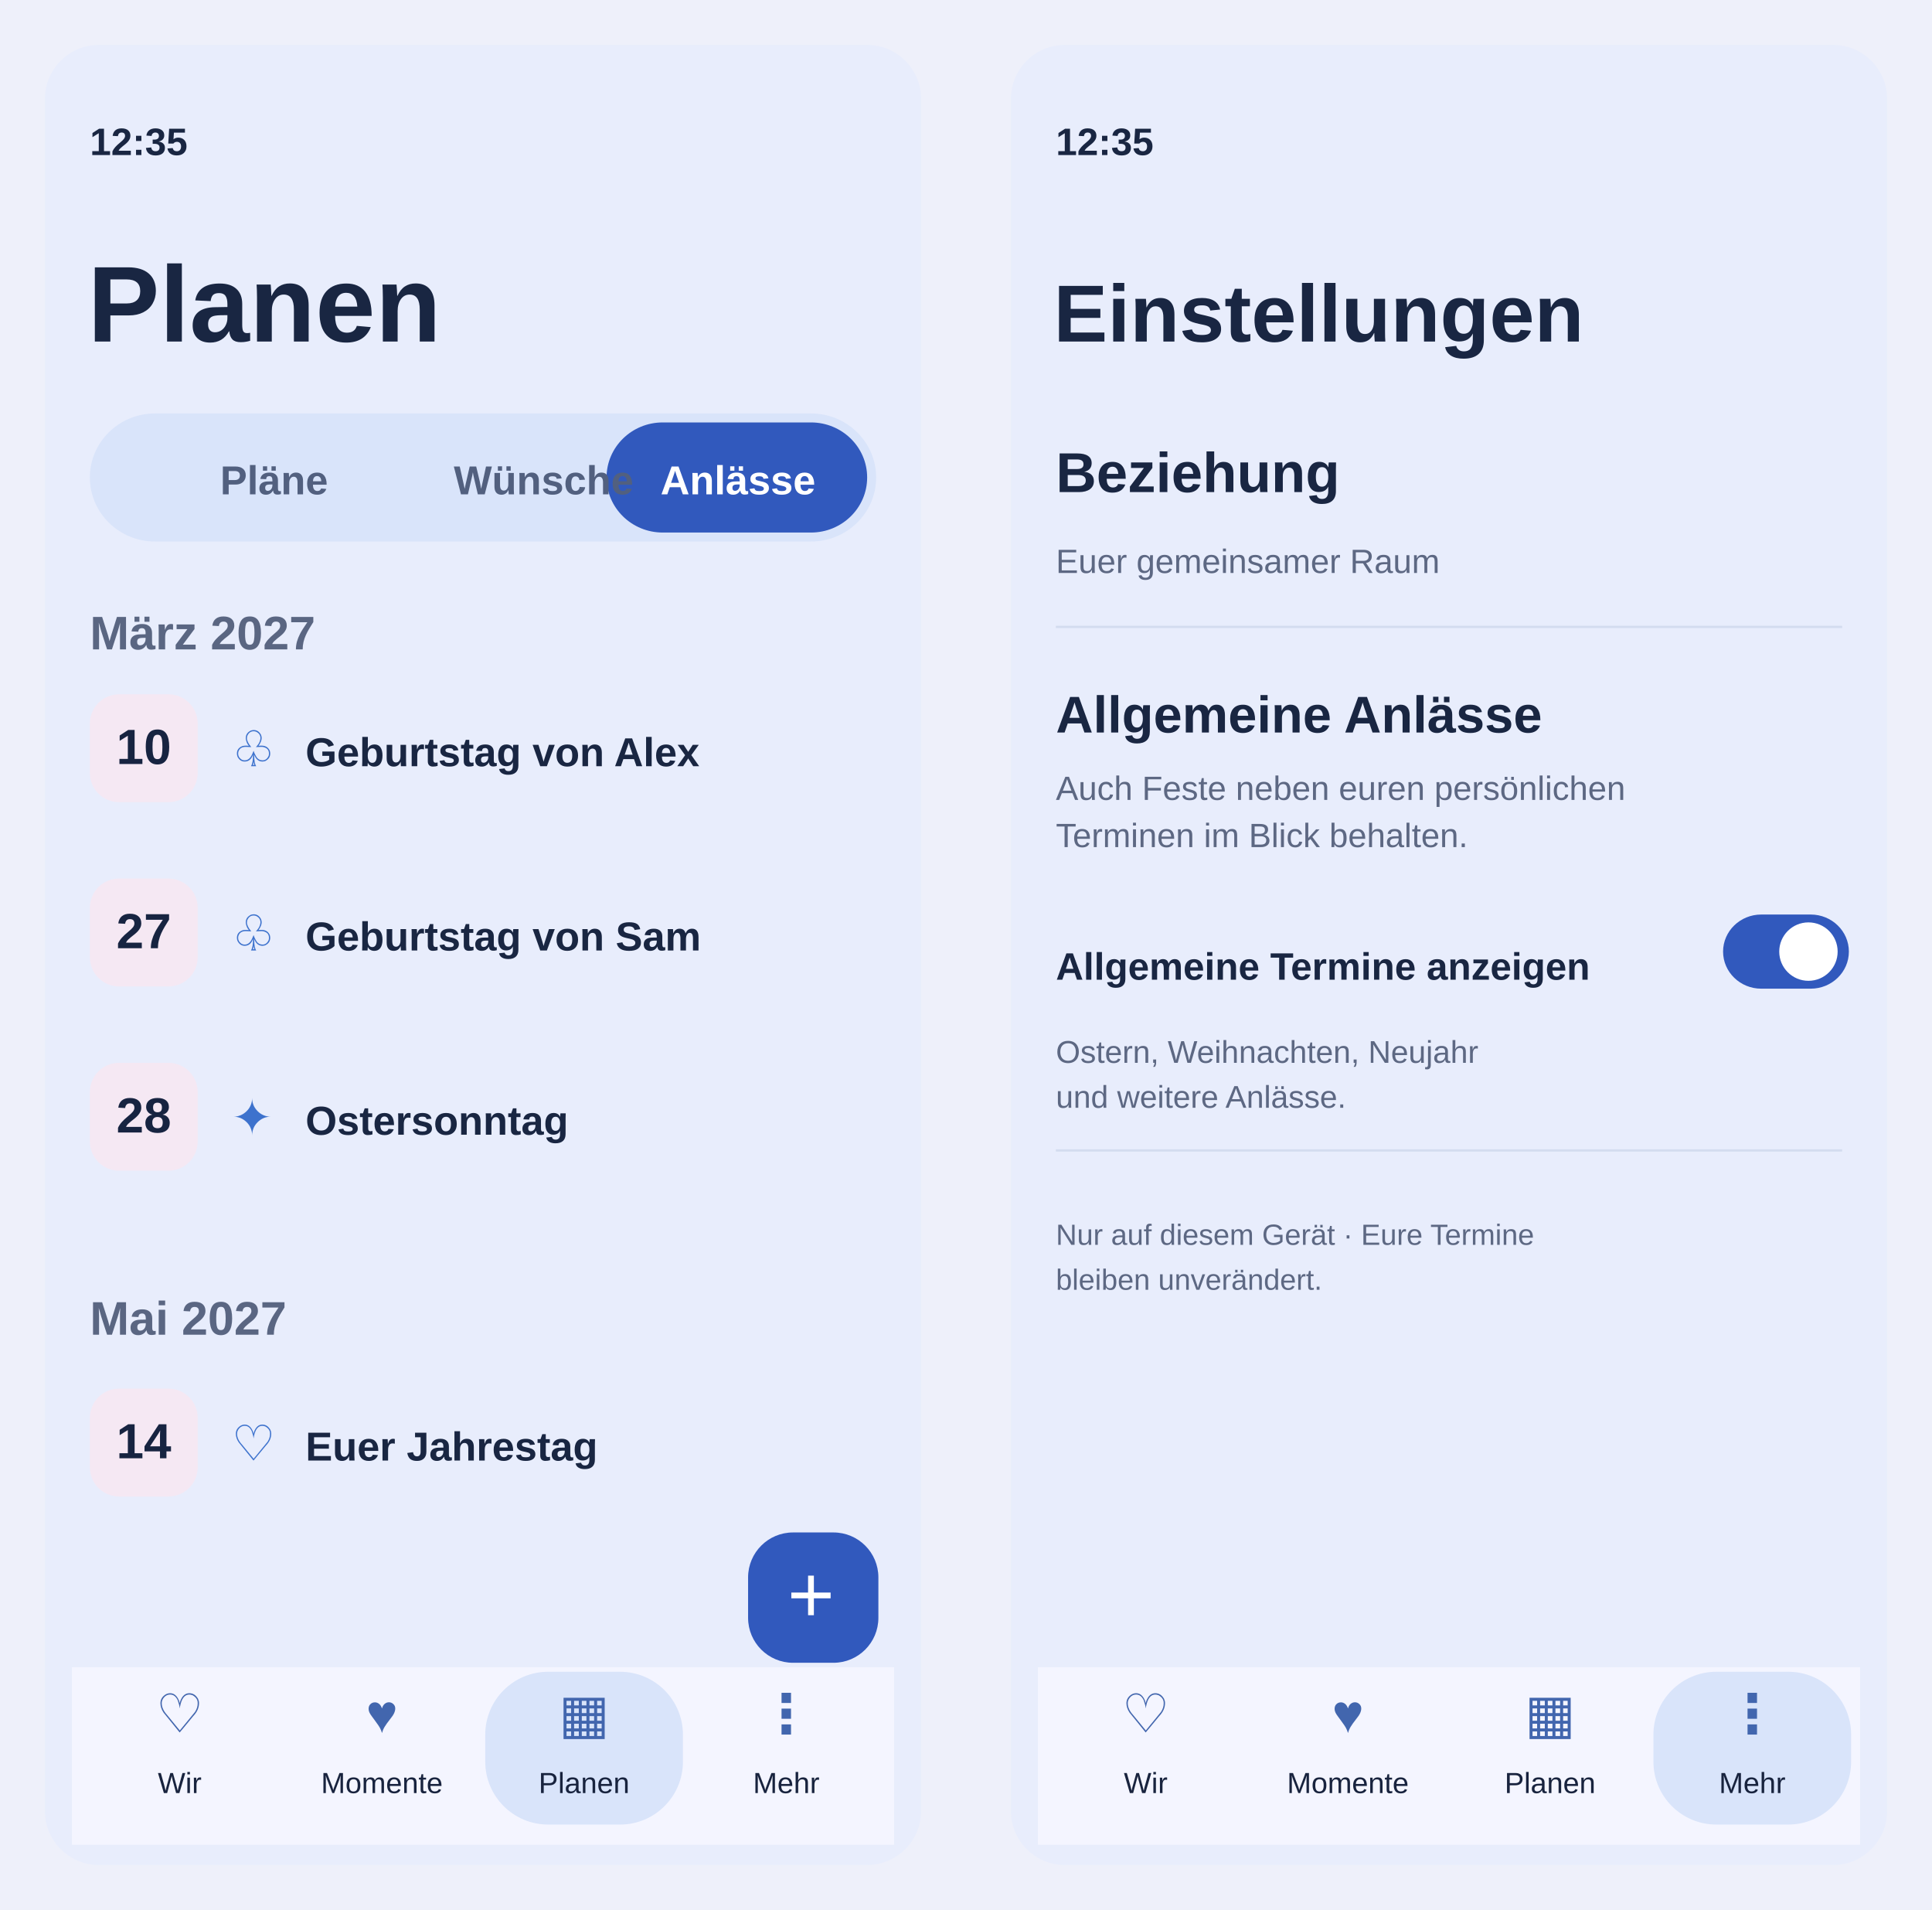
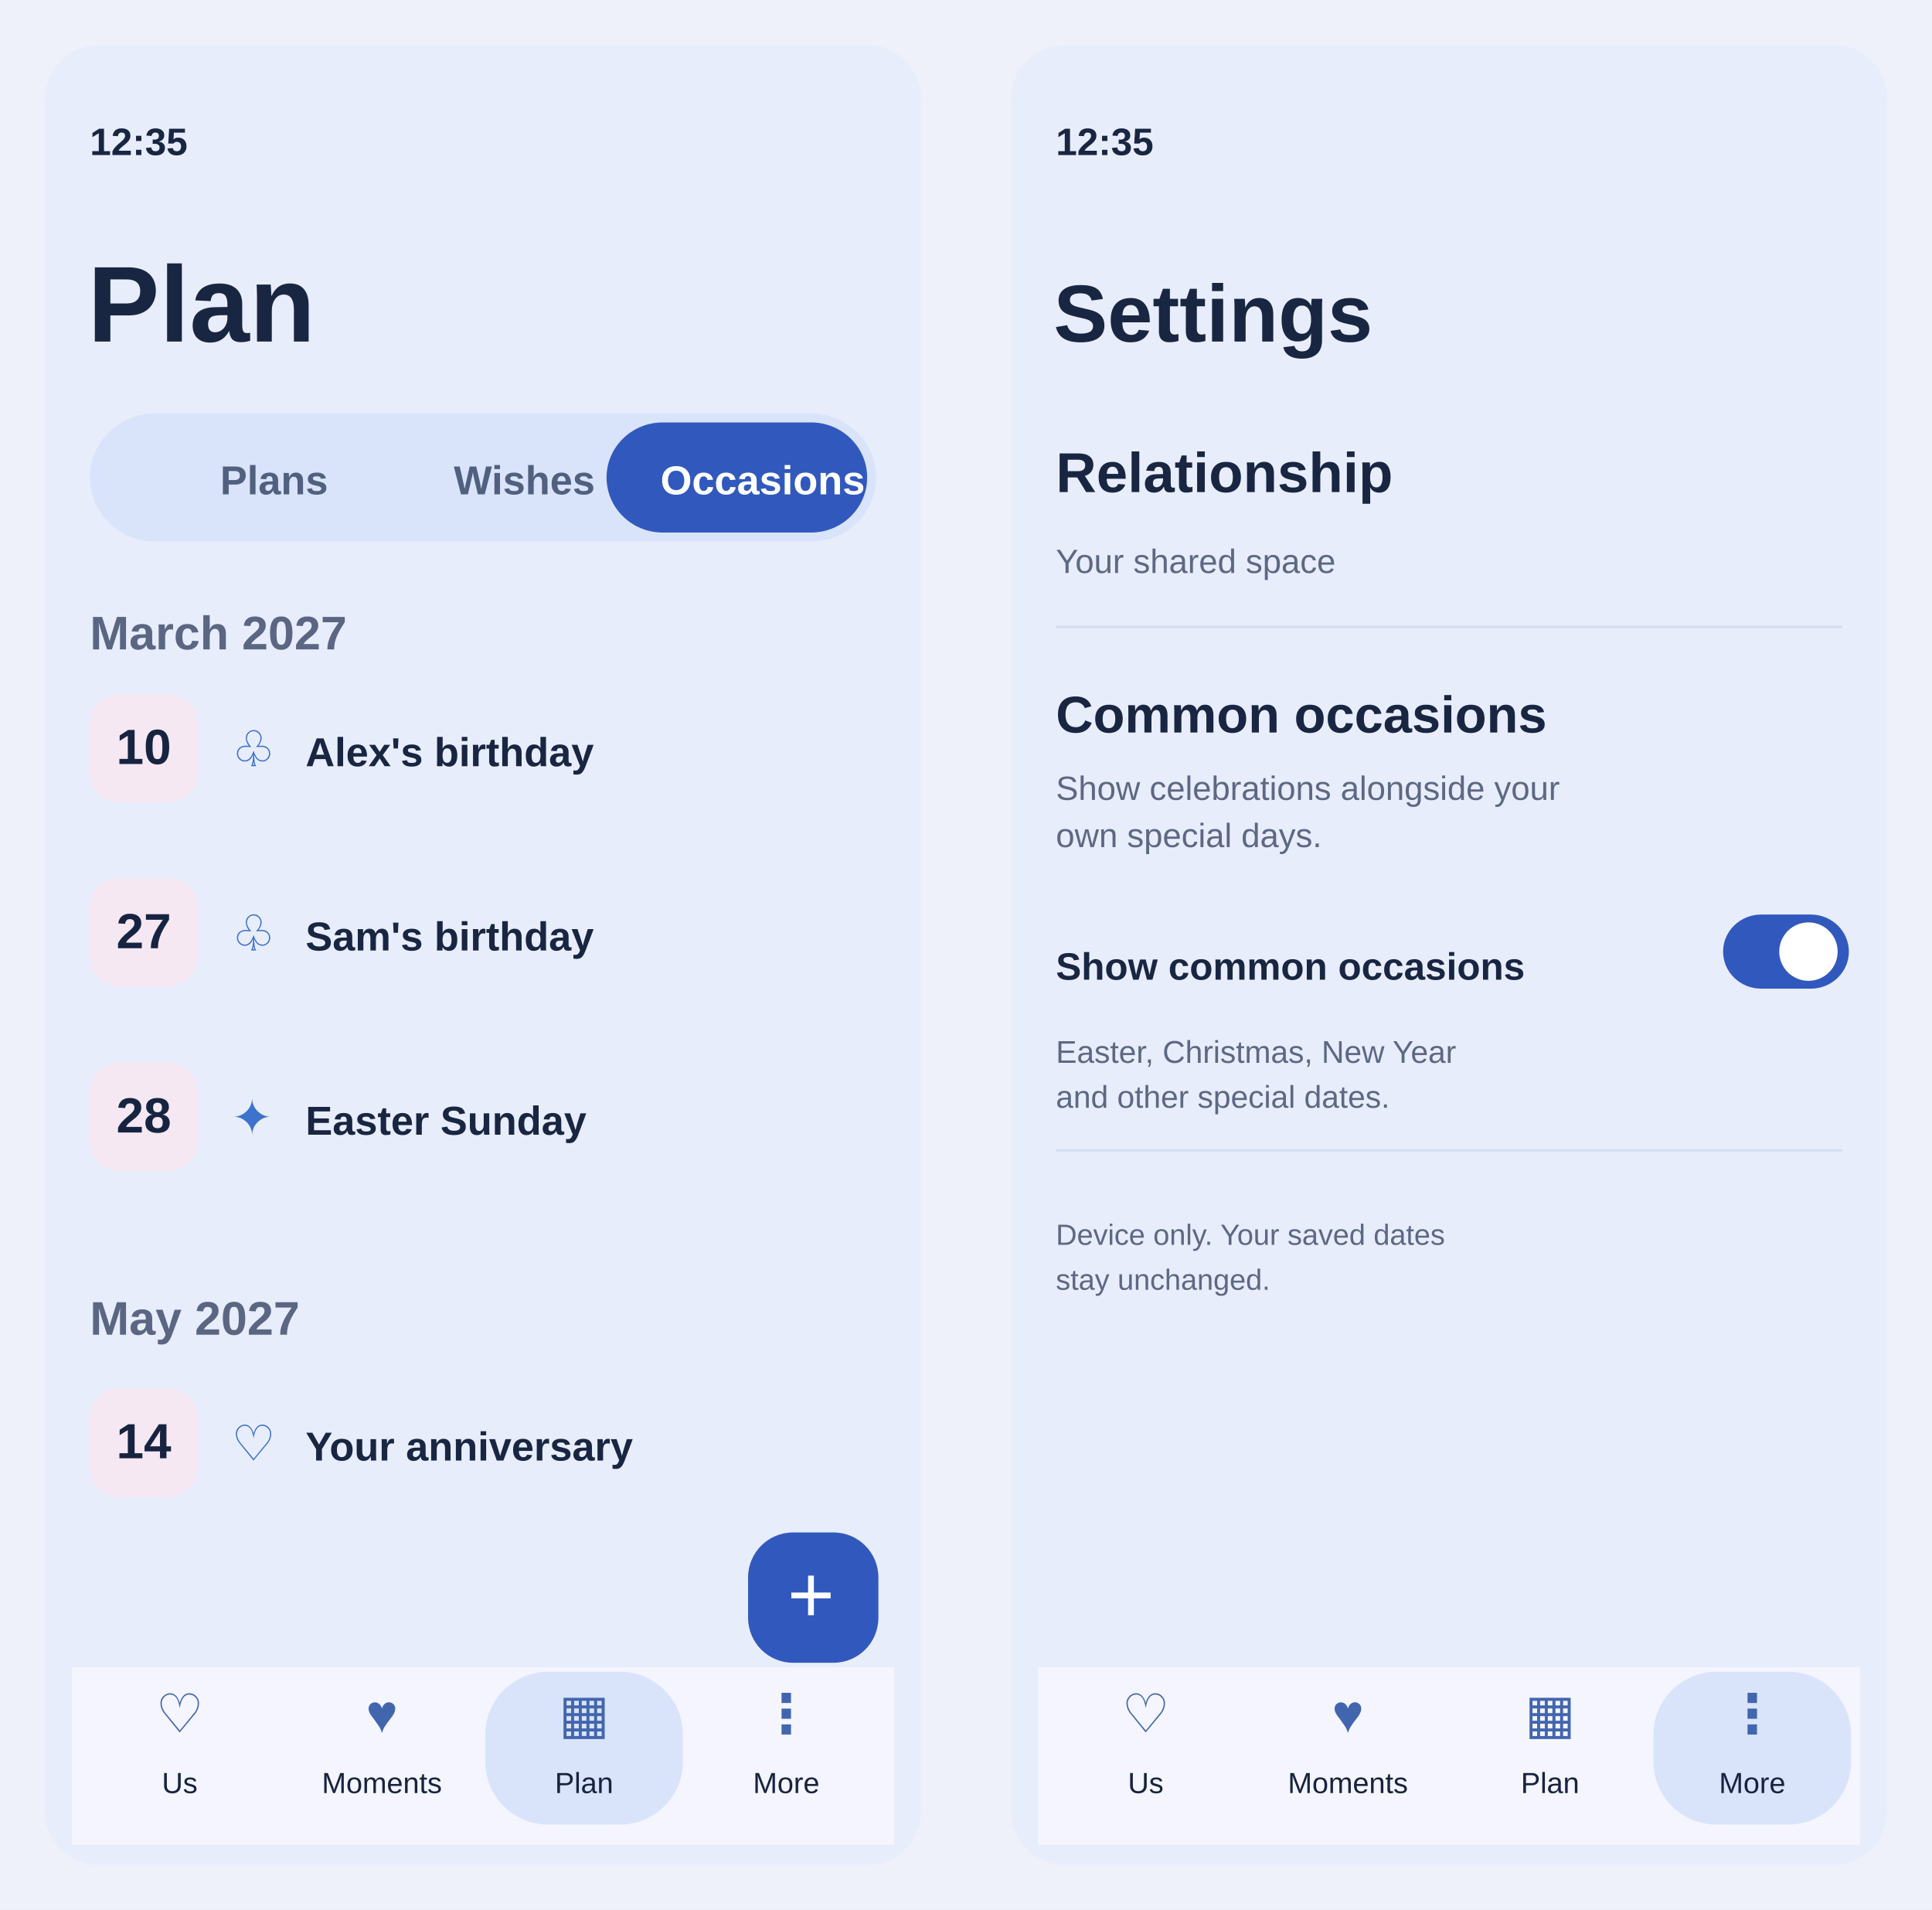
<svg xmlns="http://www.w3.org/2000/svg" viewBox="0 0 860 850" width="860" height="850" role="img" aria-label="Two mobile reference screens: a spaced occasion agenda and a simple holiday setting">
  <rect width="860" height="850" fill="#eef0fa" />
  <rect x="20" y="20" width="390" height="810" rx="24" fill="#e8edfc" />
  <rect x="450" y="20" width="390" height="810" rx="24" fill="#e8edfc" />
  <text x="40" y="69" font-family="Arial, sans-serif" font-size="17" font-weight="600" fill="#192642">12:35</text>
  <text x="470" y="69" font-family="Arial, sans-serif" font-size="17" font-weight="600" fill="#192642">12:35</text>
-   <text x="39" y="152" font-family="Arial, sans-serif" font-size="48" font-weight="700" fill="#192642">Planen</text>
-   <text x="469" y="152" font-family="Arial, sans-serif" font-size="36" font-weight="700" fill="#192642">Einstellungen</text>
+   <text x="39" y="152" font-family="Arial, sans-serif" font-size="48" font-weight="700" fill="#192642">Plan</text>
+   <text x="469" y="152" font-family="Arial, sans-serif" font-size="36" font-weight="700" fill="#192642">Settings</text>
  <rect x="40" y="184" width="350" height="57" rx="29" fill="#d9e4fa" />
  <rect x="270" y="188" width="116" height="49" rx="25" fill="#3159bd" />
-   <text x="98" y="220" font-family="Arial, sans-serif" font-size="18" font-weight="700" fill="#52607f">Pläne</text>
-   <text x="202" y="220" font-family="Arial, sans-serif" font-size="18" font-weight="700" fill="#52607f">Wünsche</text>
-   <text x="294" y="220" font-family="Arial, sans-serif" font-size="18" font-weight="700" fill="#ffffff">Anlässe</text>
-   <text x="40" y="289" font-family="Arial, sans-serif" font-size="21" font-weight="700" fill="#5a6682">März 2027</text>
+   <text x="98" y="220" font-family="Arial, sans-serif" font-size="18" font-weight="700" fill="#52607f">Plans</text>
+   <text x="202" y="220" font-family="Arial, sans-serif" font-size="18" font-weight="700" fill="#52607f">Wishes</text>
+   <text x="294" y="220" font-family="Arial, sans-serif" font-size="18" font-weight="700" fill="#ffffff">Occasions</text>
+   <text x="40" y="289" font-family="Arial, sans-serif" font-size="21" font-weight="700" fill="#5a6682">March 2027</text>
  <g>
    <rect x="40" y="309" width="48" height="48" rx="13" fill="#f5e8f3" />
    <text x="64" y="340" font-family="Arial, sans-serif" font-size="22" font-weight="700" fill="#172441" text-anchor="middle">10</text>
    <text x="103" y="341" font-family="Arial, sans-serif" font-size="22" font-weight="600" fill="#3d72cd">♧</text>
-     <text x="136" y="341" font-family="Arial, sans-serif" font-size="18" font-weight="600" fill="#192642">Geburtstag von Alex</text>
+     <text x="136" y="341" font-family="Arial, sans-serif" font-size="18" font-weight="600" fill="#192642">Alex's birthday</text>
  </g>
  <g>
    <rect x="40" y="391" width="48" height="48" rx="13" fill="#f5e8f3" />
    <text x="64" y="422" font-family="Arial, sans-serif" font-size="22" font-weight="700" fill="#172441" text-anchor="middle">27</text>
    <text x="103" y="423" font-family="Arial, sans-serif" font-size="22" font-weight="600" fill="#3d72cd">♧</text>
-     <text x="136" y="423" font-family="Arial, sans-serif" font-size="18" font-weight="600" fill="#192642">Geburtstag von Sam</text>
+     <text x="136" y="423" font-family="Arial, sans-serif" font-size="18" font-weight="600" fill="#192642">Sam's birthday</text>
  </g>
  <g>
    <rect x="40" y="473" width="48" height="48" rx="13" fill="#f5e8f3" />
    <text x="64" y="504" font-family="Arial, sans-serif" font-size="22" font-weight="700" fill="#172441" text-anchor="middle">28</text>
    <text x="103" y="505" font-family="Arial, sans-serif" font-size="22" font-weight="600" fill="#3d72cd">✦</text>
-     <text x="136" y="505" font-family="Arial, sans-serif" font-size="18" font-weight="600" fill="#192642">Ostersonntag</text>
+     <text x="136" y="505" font-family="Arial, sans-serif" font-size="18" font-weight="600" fill="#192642">Easter Sunday</text>
  </g>
-   <text x="40" y="594" font-family="Arial, sans-serif" font-size="21" font-weight="700" fill="#5a6682">Mai 2027</text>
+   <text x="40" y="594" font-family="Arial, sans-serif" font-size="21" font-weight="700" fill="#5a6682">May 2027</text>
  <g>
    <rect x="40" y="618" width="48" height="48" rx="13" fill="#f5e8f3" />
    <text x="64" y="649" font-family="Arial, sans-serif" font-size="22" font-weight="700" fill="#172441" text-anchor="middle">14</text>
    <text x="103" y="650" font-family="Arial, sans-serif" font-size="22" font-weight="600" fill="#3d72cd">♡</text>
-     <text x="136" y="650" font-family="Arial, sans-serif" font-size="18" font-weight="600" fill="#192642">Euer Jahrestag</text>
+     <text x="136" y="650" font-family="Arial, sans-serif" font-size="18" font-weight="600" fill="#192642">Your anniversary</text>
  </g>
  <rect x="333" y="682" width="58" height="58" rx="20" fill="#3159bd" />
  <text x="361" y="722" font-family="Arial, sans-serif" font-size="36" font-weight="400" fill="#fff" text-anchor="middle">+</text>
  <g>
    <rect x="32" y="742" width="366" height="79" rx="0" fill="#f4f5ff" />
    <text x="80" y="771" font-family="Arial, sans-serif" font-size="24" font-weight="600" fill="#4266ae" text-anchor="middle">♡</text>
-     <text x="80" y="798" font-family="Arial, sans-serif" font-size="13" font-weight="500" fill="#18233e" text-anchor="middle">Wir</text>
+     <text x="80" y="798" font-family="Arial, sans-serif" font-size="13" font-weight="500" fill="#18233e" text-anchor="middle">Us</text>
    <text x="170" y="771" font-family="Arial, sans-serif" font-size="24" font-weight="600" fill="#4266ae" text-anchor="middle">♥</text>
-     <text x="170" y="798" font-family="Arial, sans-serif" font-size="13" font-weight="500" fill="#18233e" text-anchor="middle">Momente</text>
+     <text x="170" y="798" font-family="Arial, sans-serif" font-size="13" font-weight="500" fill="#18233e" text-anchor="middle">Moments</text>
    <rect x="216" y="744" width="88" height="68" rx="28" fill="#d9e4fa" />
    <text x="260" y="771" font-family="Arial, sans-serif" font-size="24" font-weight="600" fill="#4266ae" text-anchor="middle">▦</text>
-     <text x="260" y="798" font-family="Arial, sans-serif" font-size="13" font-weight="500" fill="#18233e" text-anchor="middle">Planen</text>
+     <text x="260" y="798" font-family="Arial, sans-serif" font-size="13" font-weight="500" fill="#18233e" text-anchor="middle">Plan</text>
    <text x="350" y="771" font-family="Arial, sans-serif" font-size="24" font-weight="600" fill="#4266ae" text-anchor="middle">⋮</text>
-     <text x="350" y="798" font-family="Arial, sans-serif" font-size="13" font-weight="500" fill="#18233e" text-anchor="middle">Mehr</text>
+     <text x="350" y="798" font-family="Arial, sans-serif" font-size="13" font-weight="500" fill="#18233e" text-anchor="middle">More</text>
  </g>
-   <text x="470" y="219" font-family="Arial, sans-serif" font-size="25" font-weight="700" fill="#192642">Beziehung</text>
-   <text x="470" y="255" font-family="Arial, sans-serif" font-size="15" font-weight="400" fill="#5d6883">Euer gemeinsamer Raum</text>
+   <text x="470" y="219" font-family="Arial, sans-serif" font-size="25" font-weight="700" fill="#192642">Relationship</text>
+   <text x="470" y="255" font-family="Arial, sans-serif" font-size="15" font-weight="400" fill="#5d6883">Your shared space</text>
  <line x1="470" y1="279" x2="820" y2="279" stroke="#d3dcef" stroke-width="1" />
-   <text x="470" y="326" font-family="Arial, sans-serif" font-size="23" font-weight="700" fill="#192642">Allgemeine Anlässe</text>
-   <text x="470" y="356" font-family="Arial, sans-serif" font-size="15" font-weight="400" fill="#5d6883">Auch Feste neben euren persönlichen</text>
-   <text x="470" y="377" font-family="Arial, sans-serif" font-size="15" font-weight="400" fill="#5d6883">Terminen im Blick behalten.</text>
-   <text x="470" y="436" font-family="Arial, sans-serif" font-size="17" font-weight="600" fill="#192642">Allgemeine Termine anzeigen</text>
+   <text x="470" y="326" font-family="Arial, sans-serif" font-size="23" font-weight="700" fill="#192642">Common occasions</text>
+   <text x="470" y="356" font-family="Arial, sans-serif" font-size="15" font-weight="400" fill="#5d6883">Show celebrations alongside your</text>
+   <text x="470" y="377" font-family="Arial, sans-serif" font-size="15" font-weight="400" fill="#5d6883">own special days.</text>
+   <text x="470" y="436" font-family="Arial, sans-serif" font-size="17" font-weight="600" fill="#192642">Show common occasions</text>
  <rect x="767" y="407" width="56" height="33" rx="17" fill="#3159bd" />
  <circle cx="805" cy="423.5" r="13" fill="#ffffff" />
-   <text x="470" y="473" font-family="Arial, sans-serif" font-size="14" font-weight="400" fill="#5d6883">Ostern, Weihnachten, Neujahr</text>
-   <text x="470" y="493" font-family="Arial, sans-serif" font-size="14" font-weight="400" fill="#5d6883">und weitere Anlässe.</text>
+   <text x="470" y="473" font-family="Arial, sans-serif" font-size="14" font-weight="400" fill="#5d6883">Easter, Christmas, New Year</text>
+   <text x="470" y="493" font-family="Arial, sans-serif" font-size="14" font-weight="400" fill="#5d6883">and other special dates.</text>
  <line x1="470" y1="512" x2="820" y2="512" stroke="#d3dcef" stroke-width="1" />
-   <text x="470" y="554" font-family="Arial, sans-serif" font-size="13" font-weight="400" fill="#5d6883">Nur auf diesem Gerät · Eure Termine</text>
-   <text x="470" y="574" font-family="Arial, sans-serif" font-size="13" font-weight="400" fill="#5d6883">bleiben unverändert.</text>
+   <text x="470" y="554" font-family="Arial, sans-serif" font-size="13" font-weight="400" fill="#5d6883">Device only. Your saved dates</text>
+   <text x="470" y="574" font-family="Arial, sans-serif" font-size="13" font-weight="400" fill="#5d6883">stay unchanged.</text>
  <g>
    <rect x="462" y="742" width="366" height="79" rx="0" fill="#f4f5ff" />
    <text x="510" y="771" font-family="Arial, sans-serif" font-size="24" font-weight="600" fill="#4266ae" text-anchor="middle">♡</text>
-     <text x="510" y="798" font-family="Arial, sans-serif" font-size="13" font-weight="500" fill="#18233e" text-anchor="middle">Wir</text>
+     <text x="510" y="798" font-family="Arial, sans-serif" font-size="13" font-weight="500" fill="#18233e" text-anchor="middle">Us</text>
    <text x="600" y="771" font-family="Arial, sans-serif" font-size="24" font-weight="600" fill="#4266ae" text-anchor="middle">♥</text>
-     <text x="600" y="798" font-family="Arial, sans-serif" font-size="13" font-weight="500" fill="#18233e" text-anchor="middle">Momente</text>
+     <text x="600" y="798" font-family="Arial, sans-serif" font-size="13" font-weight="500" fill="#18233e" text-anchor="middle">Moments</text>
    <text x="690" y="771" font-family="Arial, sans-serif" font-size="24" font-weight="600" fill="#4266ae" text-anchor="middle">▦</text>
-     <text x="690" y="798" font-family="Arial, sans-serif" font-size="13" font-weight="500" fill="#18233e" text-anchor="middle">Planen</text>
+     <text x="690" y="798" font-family="Arial, sans-serif" font-size="13" font-weight="500" fill="#18233e" text-anchor="middle">Plan</text>
    <rect x="736" y="744" width="88" height="68" rx="28" fill="#d9e4fa" />
    <text x="780" y="771" font-family="Arial, sans-serif" font-size="24" font-weight="600" fill="#4266ae" text-anchor="middle">⋮</text>
-     <text x="780" y="798" font-family="Arial, sans-serif" font-size="13" font-weight="500" fill="#18233e" text-anchor="middle">Mehr</text>
+     <text x="780" y="798" font-family="Arial, sans-serif" font-size="13" font-weight="500" fill="#18233e" text-anchor="middle">More</text>
  </g>
</svg>
